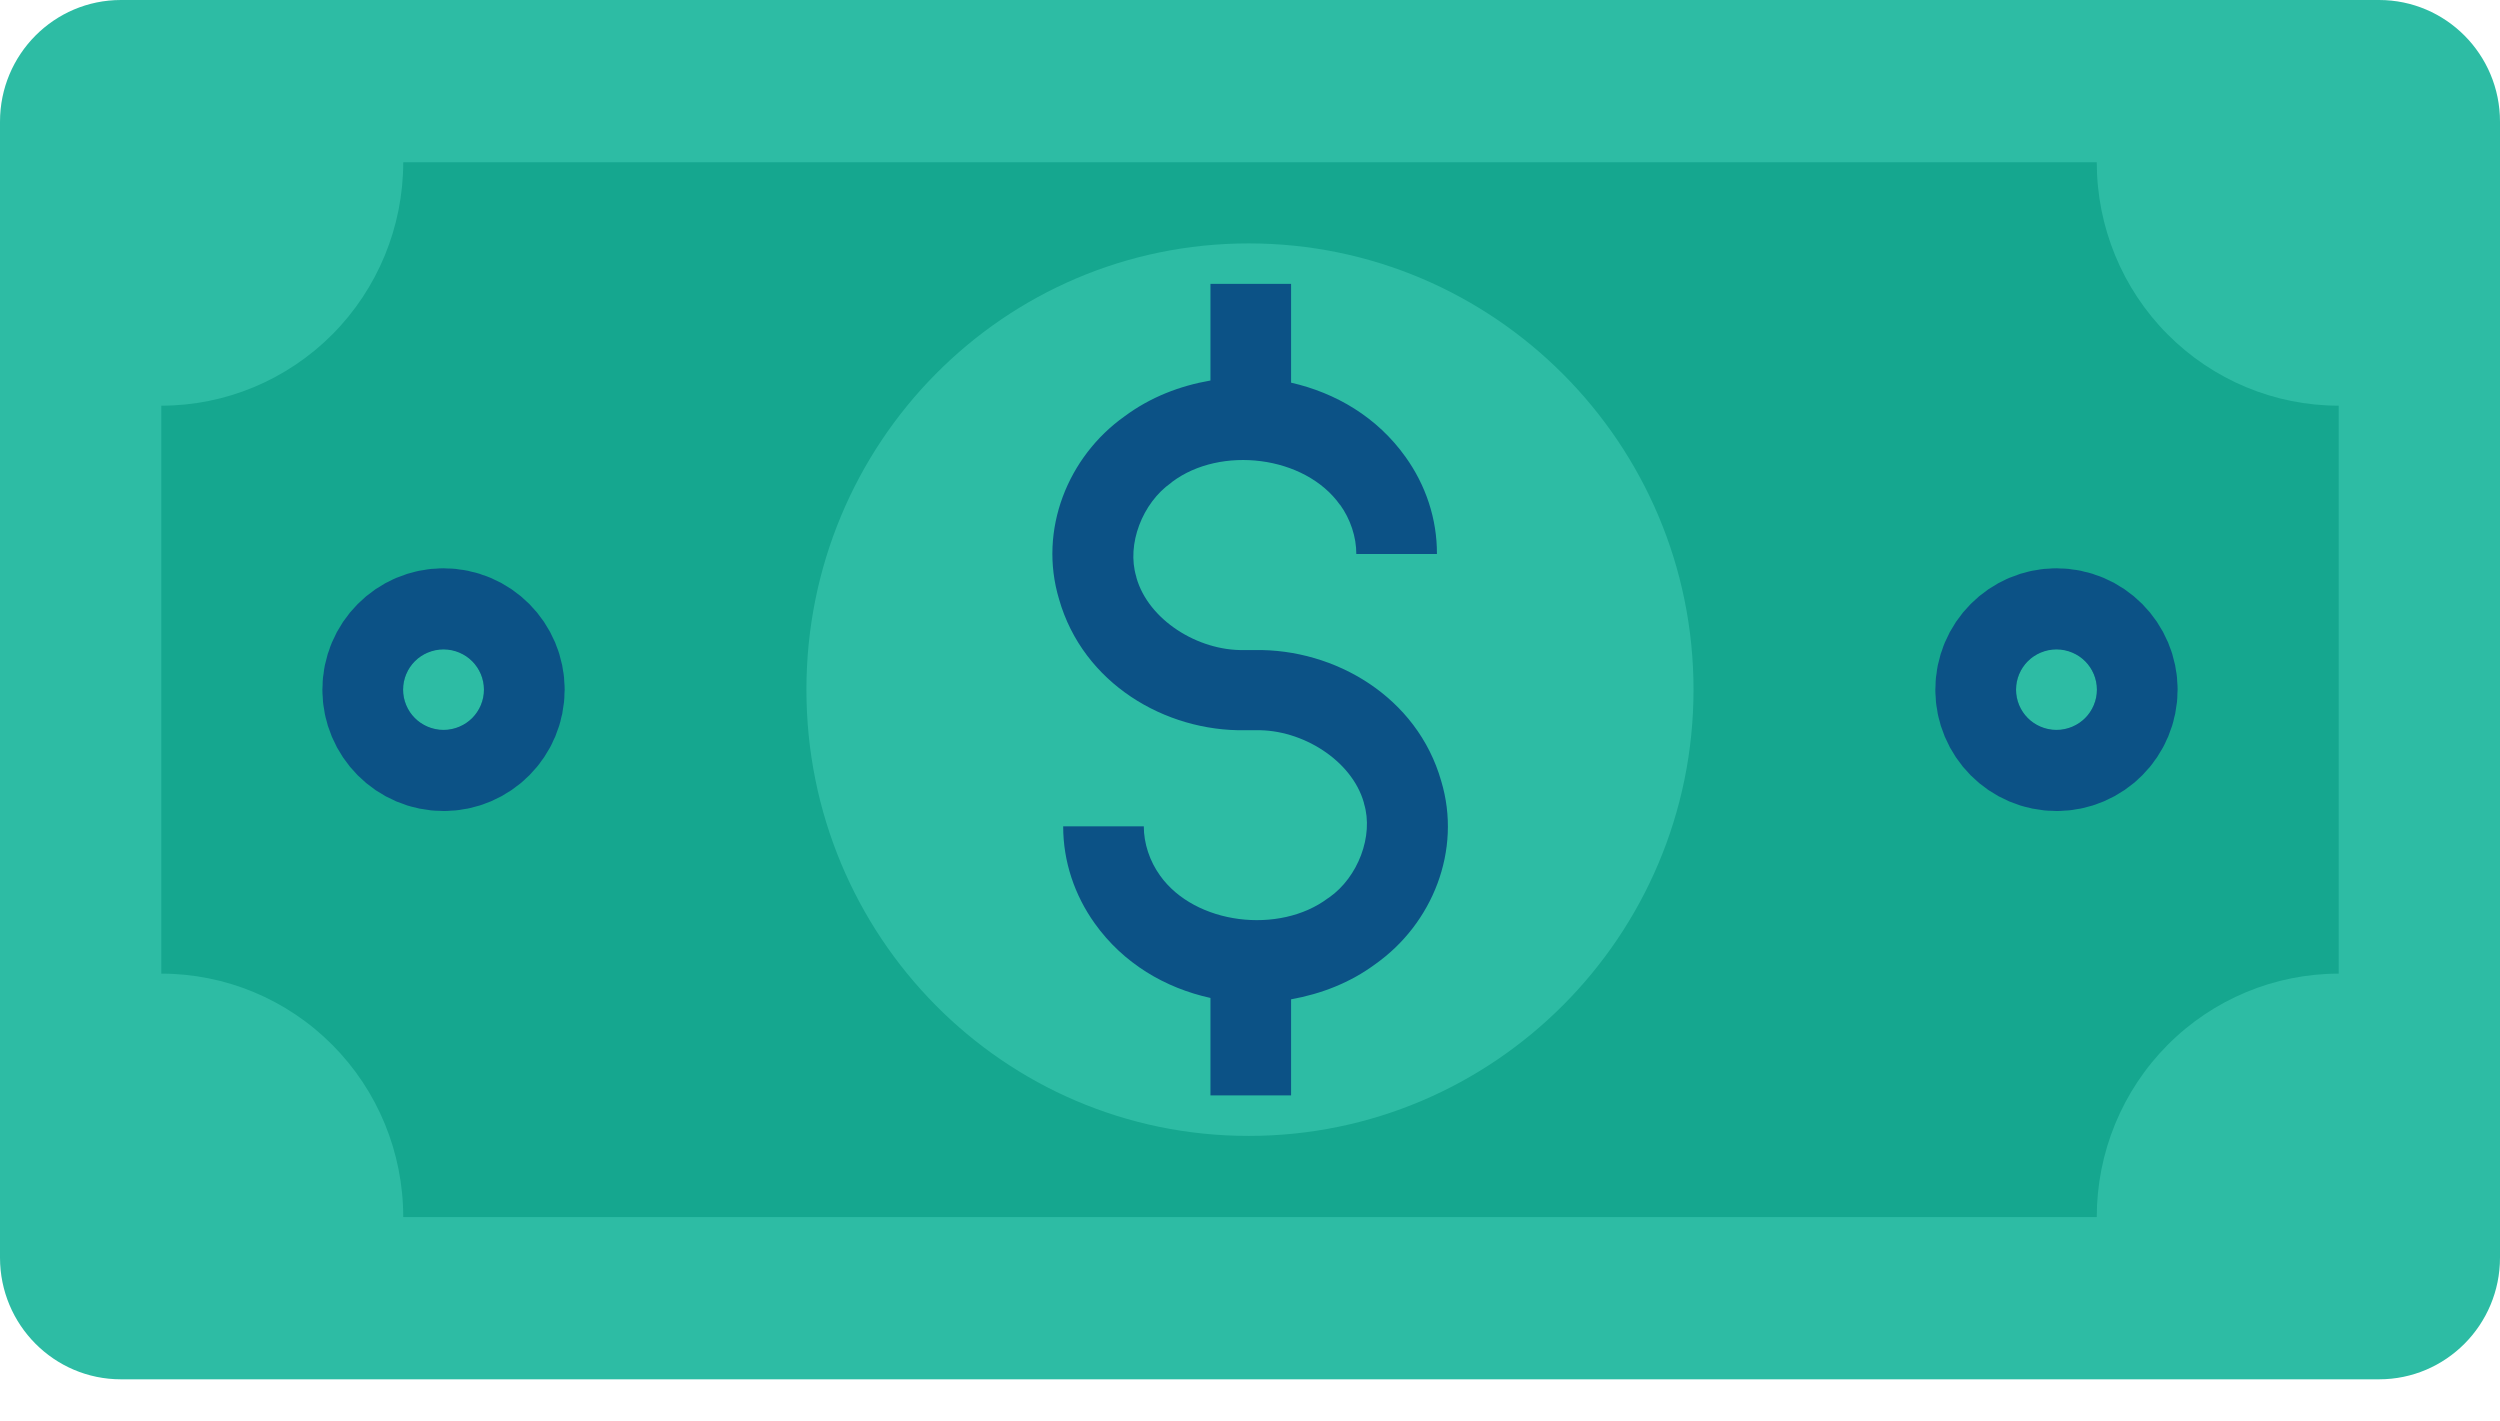
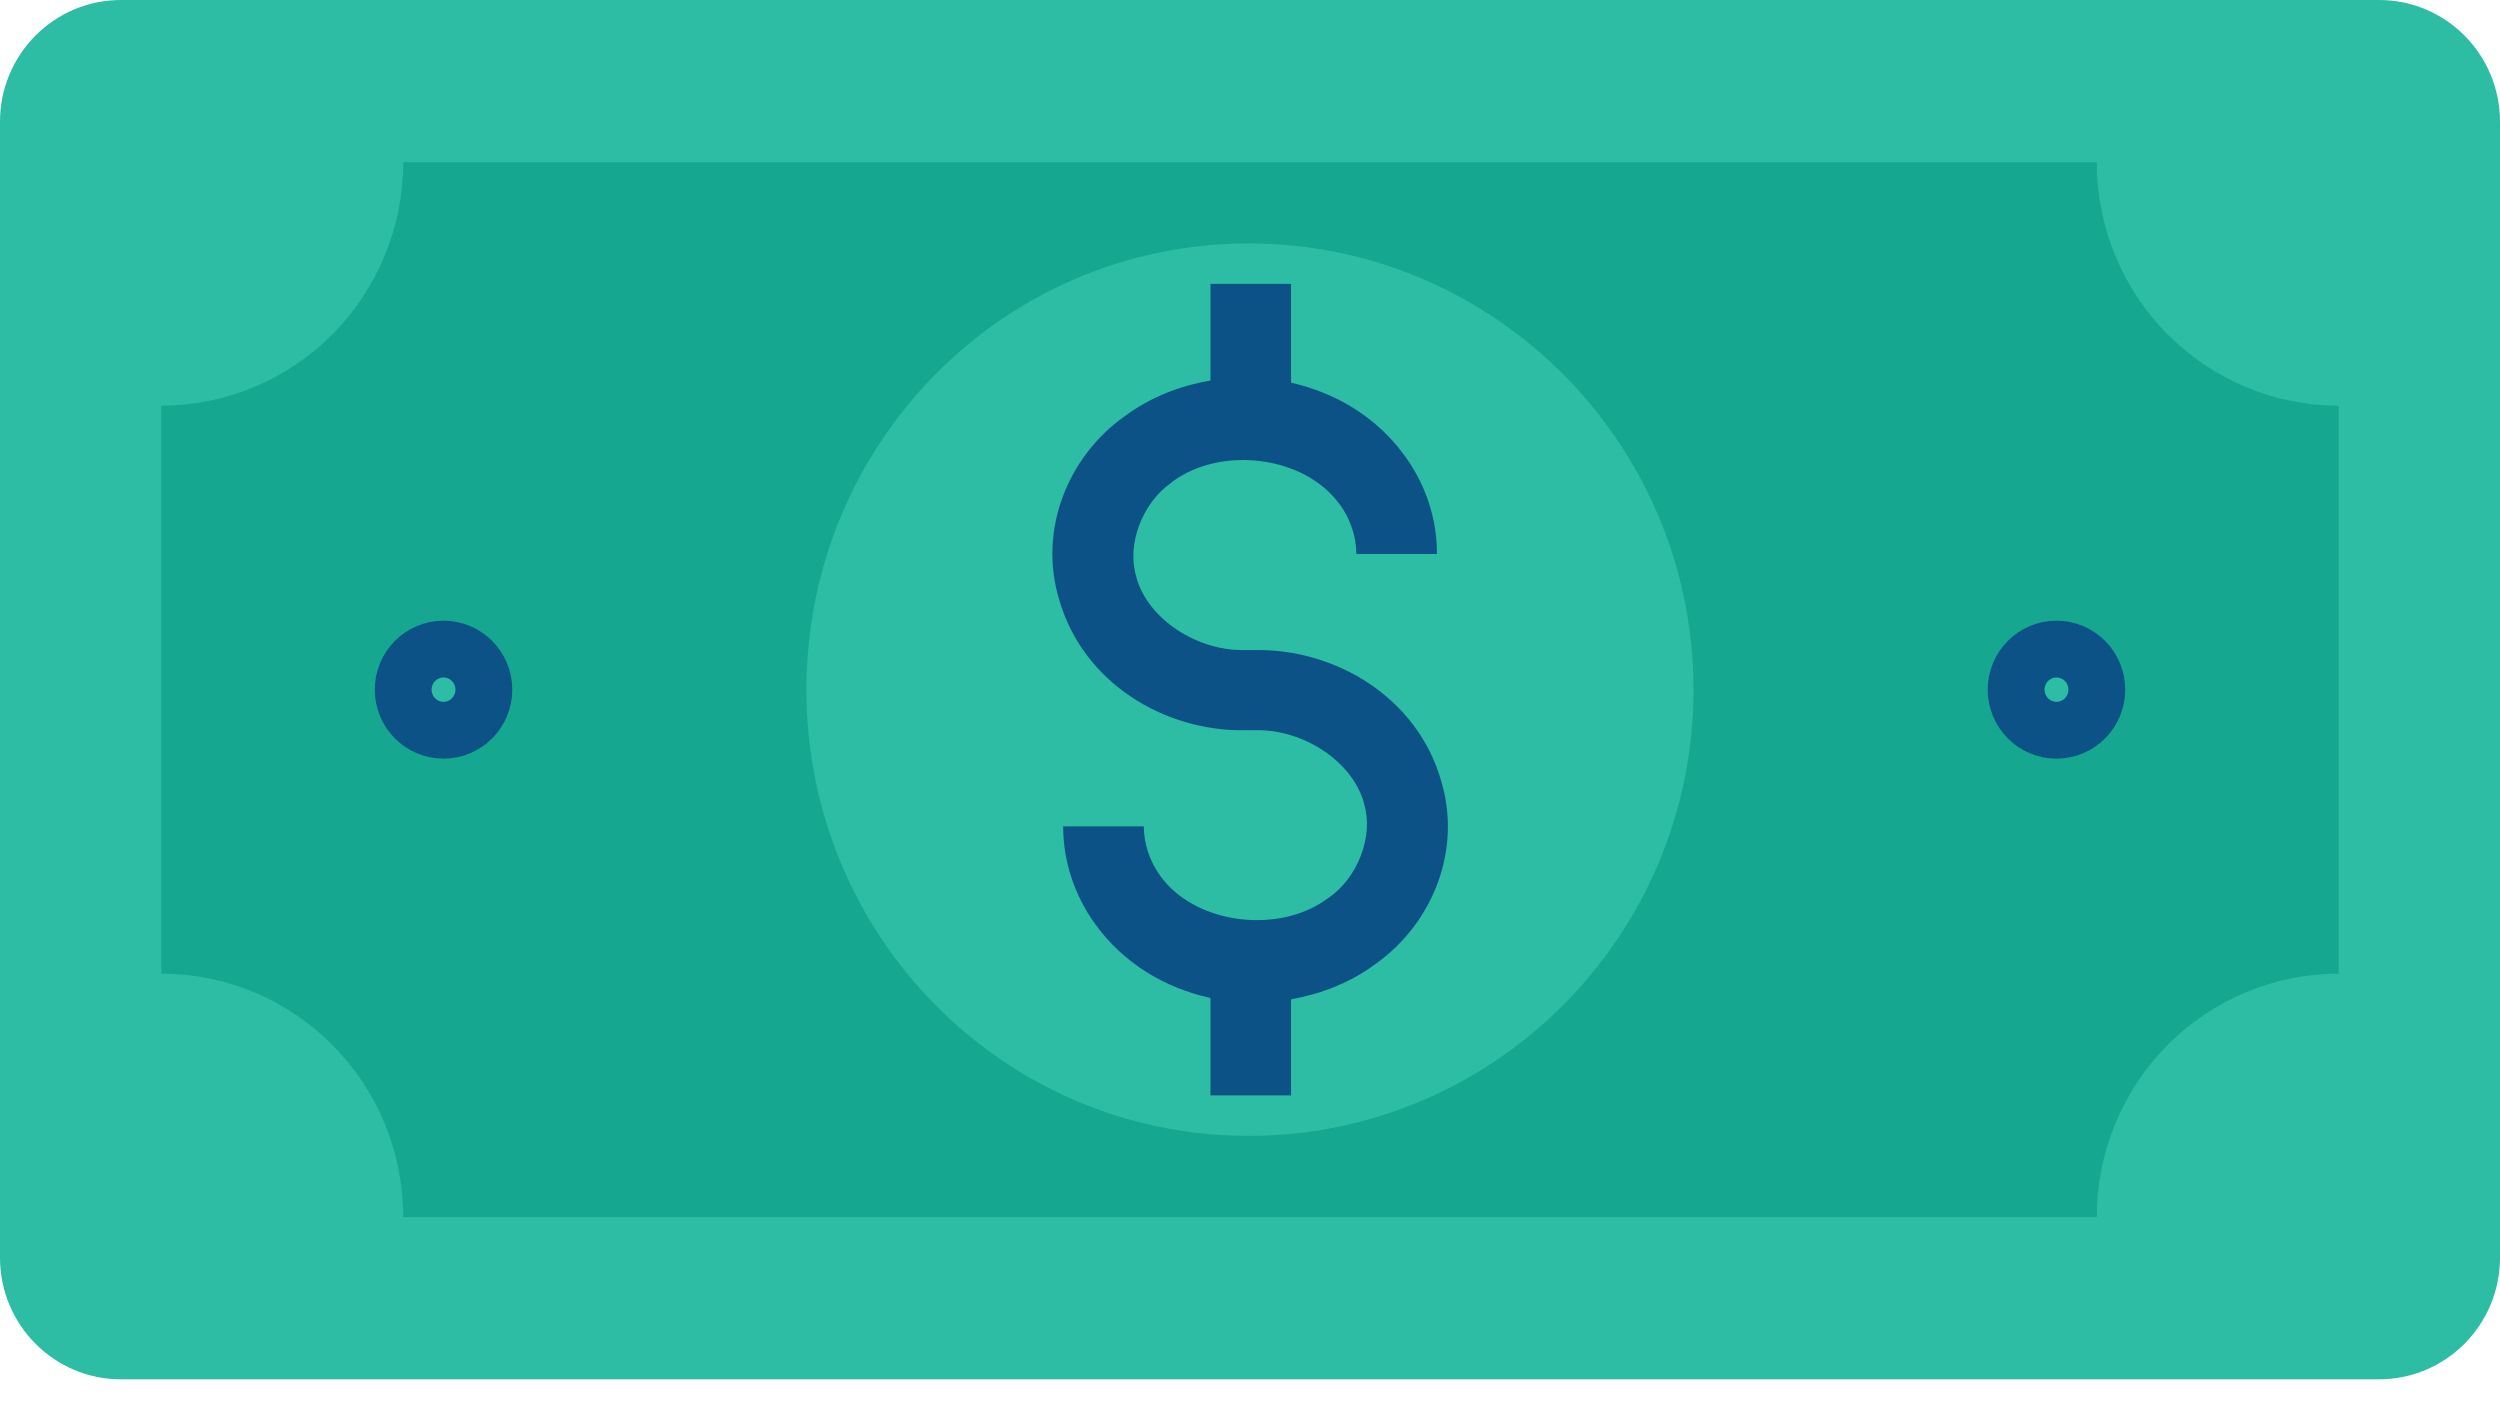
<svg xmlns="http://www.w3.org/2000/svg" viewBox="0 0 44 25" fill="none">
  <path d="M41.871 0H2.129C.953 0 0 .959 0 2.142V22.134c0 1.183.953 2.142 2.129 2.142H41.871c1.176 0 2.129-.959 2.129-2.142V2.142C44 .959 43.047 0 41.871 0z" fill="#2DBCA4" />
  <path d="M7.097 2.856c0 1.136-.449 2.226-1.247 3.029-.799.803-1.882 1.255-3.011 1.255v9.996c1.129 0 2.212.451 3.011 1.255.799.803 1.247 1.893 1.247 3.029H36.903c0-1.136.449-2.226 1.247-3.029.798-.803 1.882-1.255 3.011-1.255V7.14c-1.129 0-2.212-.451-3.011-1.255-.799-.803-1.247-1.893-1.247-3.029H7.097z" fill="#15A78F" />
-   <path d="M7.806 12.852c.392 0 .71-.32.71-.714 0-.394-.318-.714-.71-.714-.392 0-.71.32-.71.714 0 .394.318.714.71.714zM36.194 12.852c.392 0 .71-.32.71-.714 0-.394-.318-.714-.71-.714-.392 0-.71.32-.71.714 0 .394.318.714.71.714z" fill="#2DBCA4" stroke="#0C5286" stroke-width="2.844" stroke-miterlimit="3.7" stroke-linecap="round" />
+   <path d="M7.806 12.852c.392 0 .71-.32.71-.714 0-.394-.318-.714-.71-.714-.392 0-.71.32-.71.714 0 .394.318.714.71.714zM36.194 12.852c.392 0 .71-.32.71-.714 0-.394-.318-.714-.71-.714-.392 0-.71.32-.71.714 0 .394.318.714.71.714z" fill="#2DBCA4" stroke="#0C5286" strokeWidth="2.844" strokeMiterlimit="3.7" strokeLinecap="round" />
  <path d="M29.806 12.138c0 4.335-3.511 7.854-7.829 7.854-4.319 0-7.784-3.519-7.784-7.854 0-4.334 3.464-7.854 7.784-7.854 4.318 0 7.829 3.52 7.829 7.854z" fill="#2DBCA4" />
  <path d="M21.304 4.995V6.697c-.537.093-1.058.293-1.511.63-.996.706-1.522 1.997-1.153 3.221.421 1.476 1.863 2.33 3.279 2.304h.172c.005 0.0.011 0.0.017 0 .811-.016 1.686.531 1.896 1.275.001.006.002.011.003.017.173.567-.107 1.296-.613 1.651-.007.005-.015.009-.022.014-.852.64-2.338.467-2.955-.399-.182-.252-.287-.567-.286-.867h-1.419c-.001.619.202 1.215.554 1.707.505.709 1.243 1.139 2.038 1.314v1.715h1.419V17.588c.528-.095 1.041-.291 1.486-.622.998-.706 1.525-1.996 1.156-3.221-.421-1.476-1.868-2.33-3.285-2.304h-.169c-.005-0-.011-0-.017 0-.811.016-1.683-.531-1.893-1.275-.001-.006-.002-.011-.003-.017-.173-.567.107-1.296.613-1.651.007-.005.013-.011.019-.017.852-.64 2.335-.465 2.952.402h.003c.182.252.287.567.286.867h1.419c.003-.62-.199-1.215-.552-1.707-.5-.702-1.229-1.129-2.015-1.308V4.996h-1.419l-0-0z" fill="#0C5286" />
</svg>
